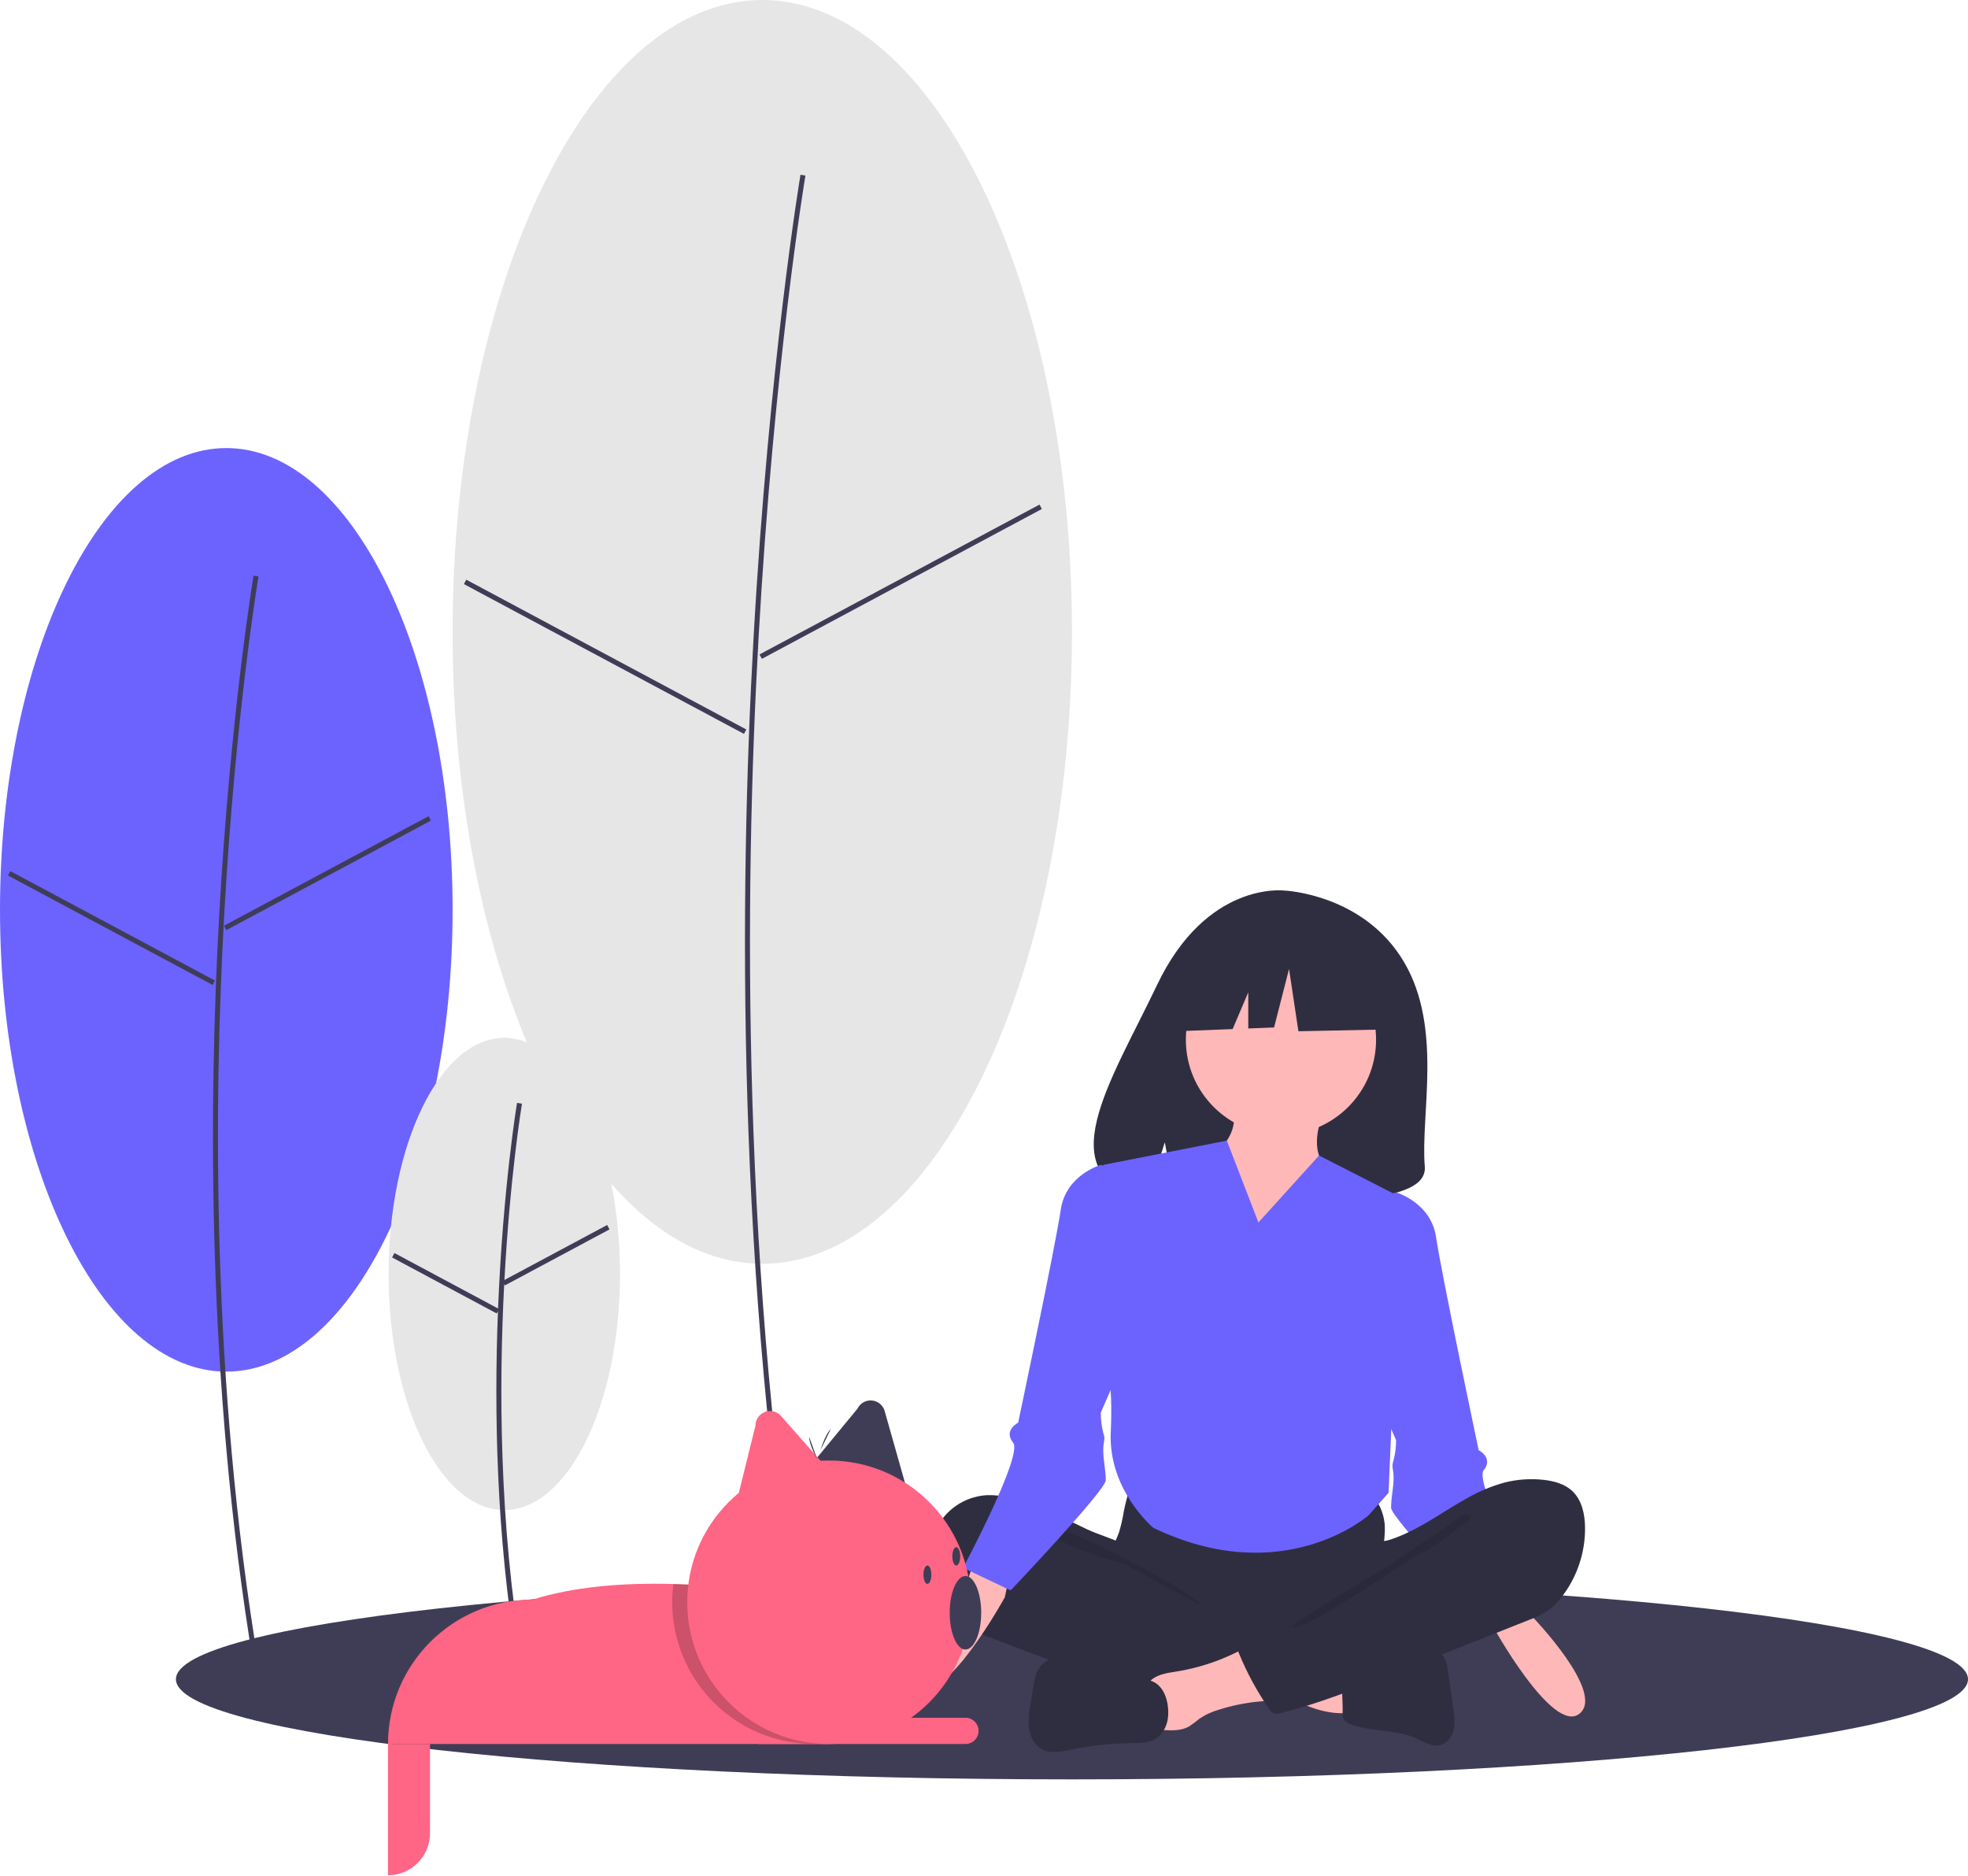
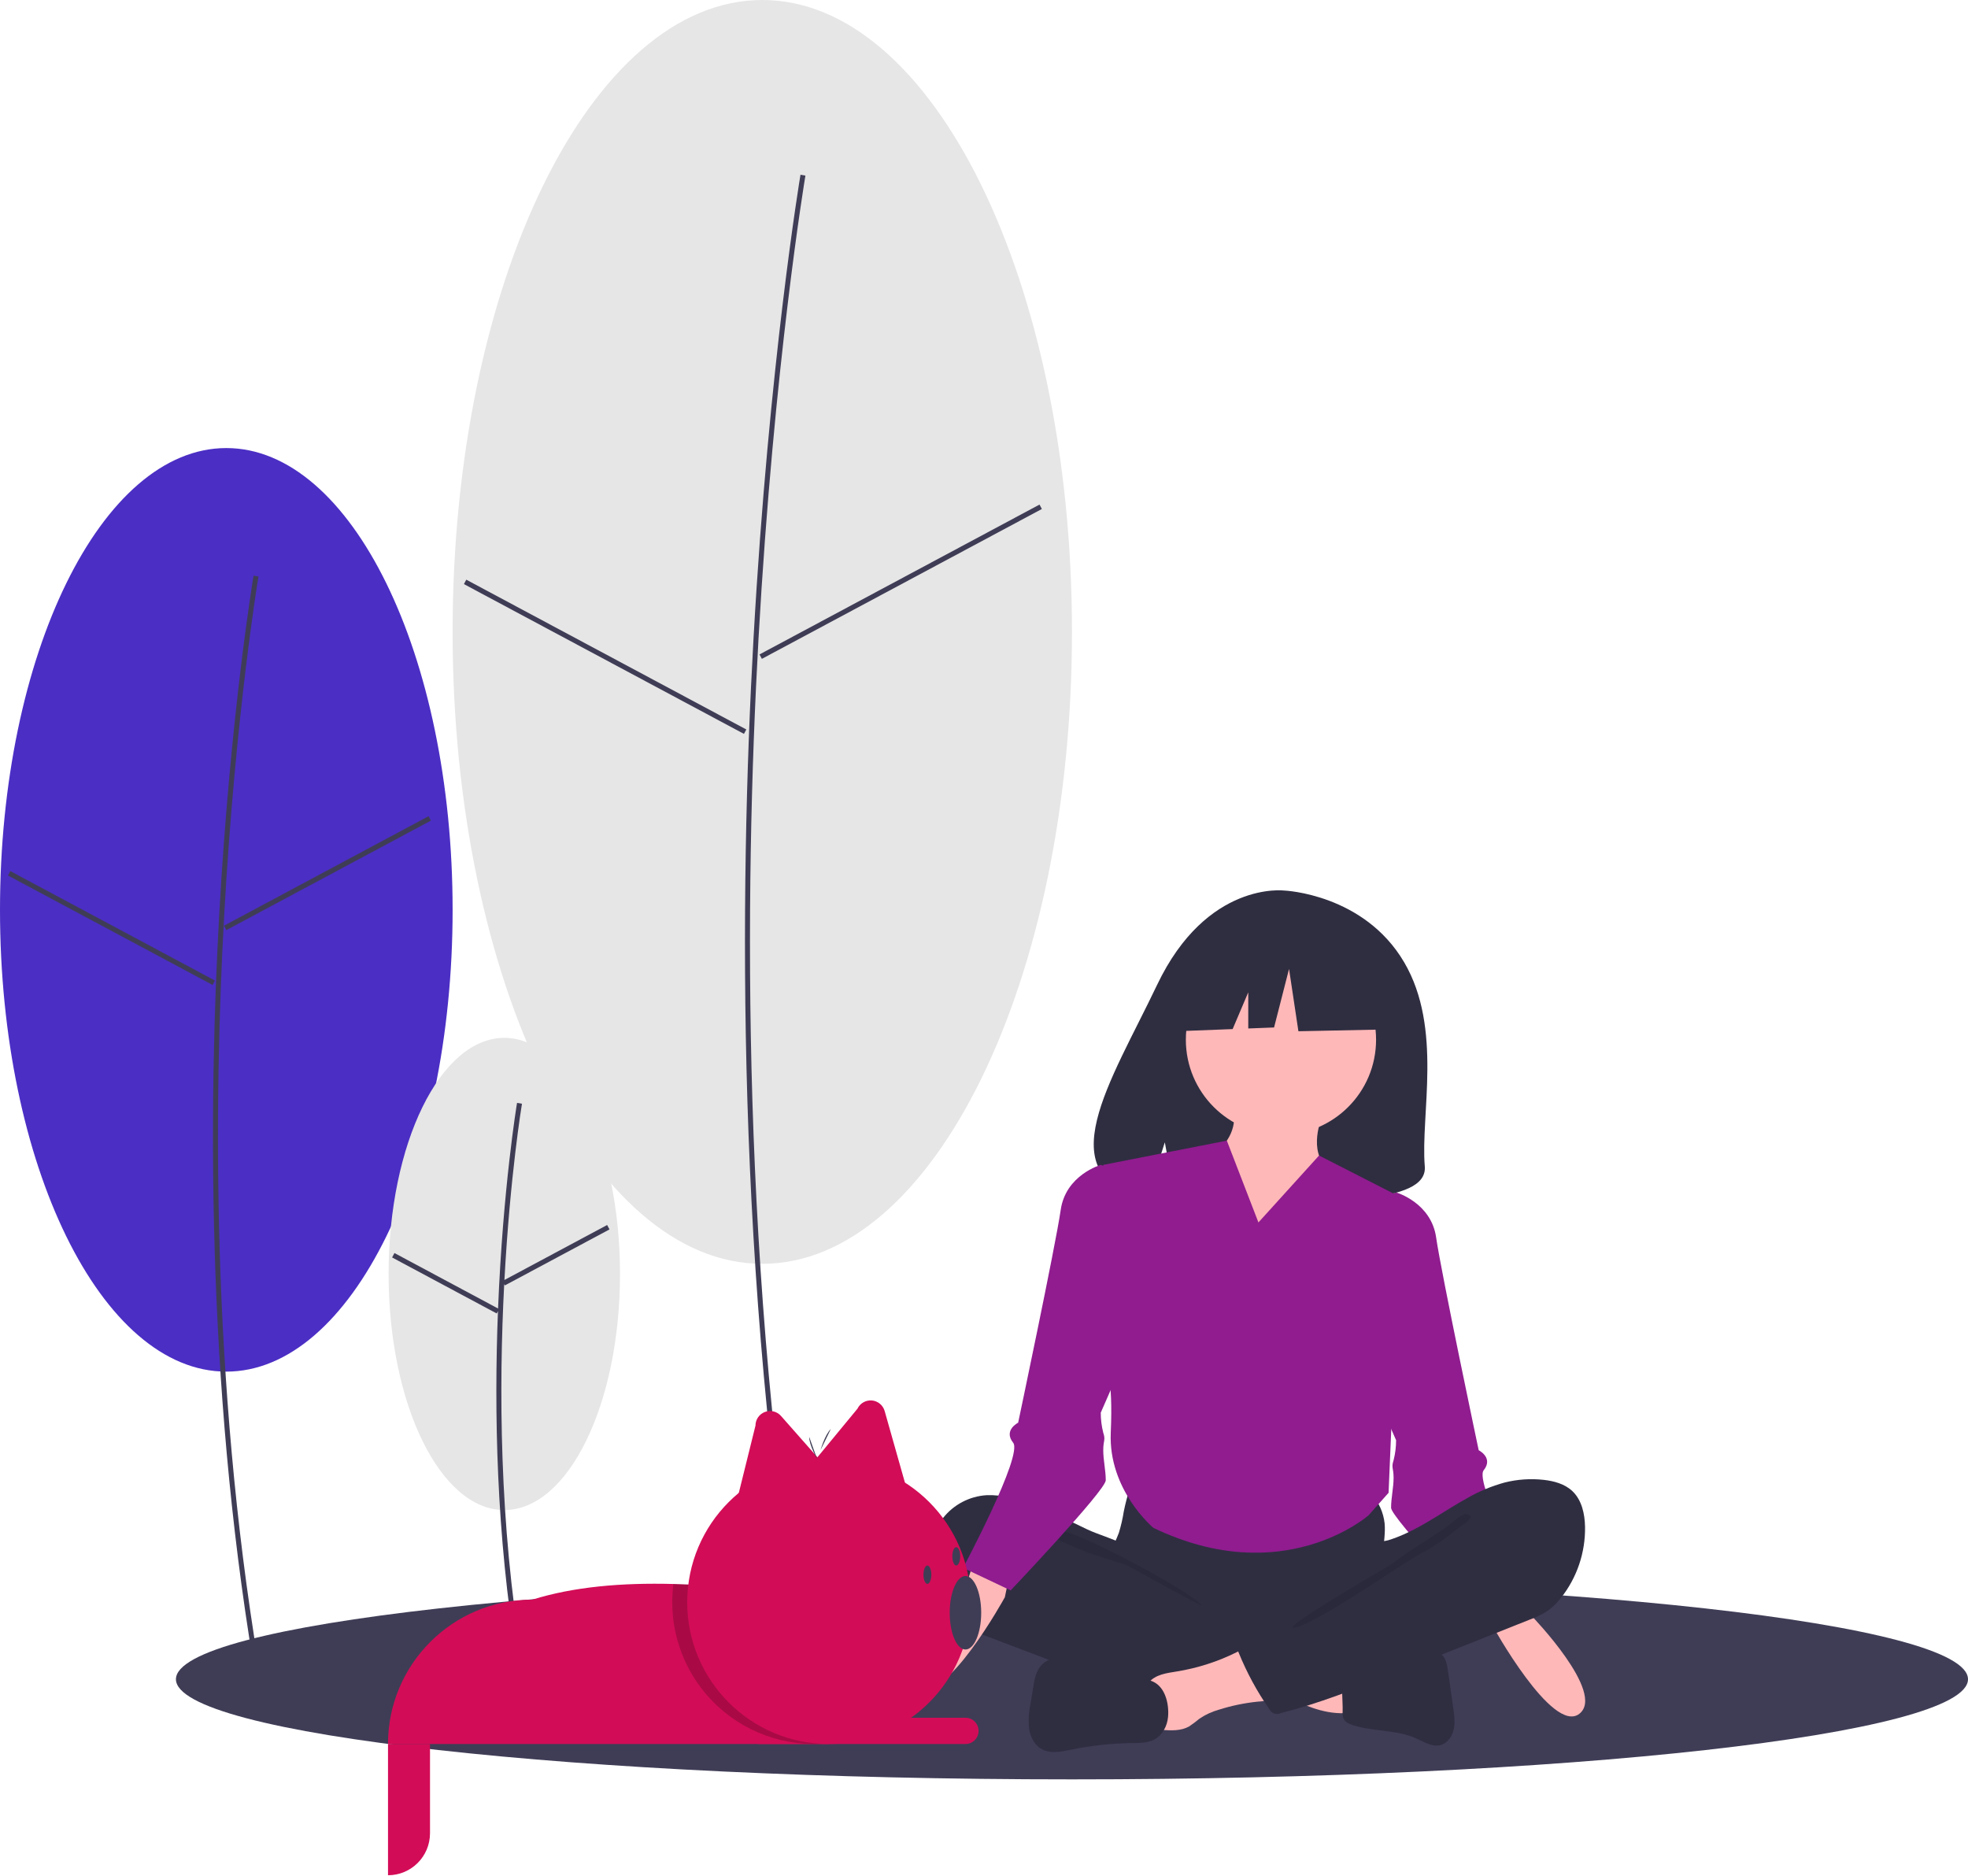
<svg xmlns="http://www.w3.org/2000/svg" data-name="Layer 1" width="786.295" height="749.197" viewBox="0 0 786.295 749.197">
  <ellipse cx="428.295" cy="670.89" rx="358" ry="40" fill="#3f3d56" />
  <path d="M812.694,702.031l6.174,19.023s29.736,30.721,18.981,39.048-34.884-35.568-34.884-35.568l-4.447-21.476Z" transform="translate(-206.8527 -75.40145)" fill="#ffb8b8" />
-   <path d="M755.647,554.792l9-3s14,4,16,18,17,85,17,85,6,3,2,8,20,50,20,50l-19,9s-38-40-38-44,1-8,1-12-1-4,0-7a32.167,32.167,0,0,0,1-8l-7-16Z" transform="translate(-206.8527 -75.40145)" fill="#6c63ff" />
-   <ellipse cx="90.418" cy="363.498" rx="90.418" ry="184.489" fill="#6c63ff" />
+   <path d="M755.647,554.792l9-3s14,4,16,18,17,85,17,85,6,3,2,8,20,50,20,50l-19,9s-38-40-38-44,1-8,1-12-1-4,0-7a32.167,32.167,0,0,0,1-8l-7-16Z" transform="translate(-206.8527 -75.40145)" fill="#901c8f" />
+   <ellipse cx="90.418" cy="363.498" rx="90.418" ry="184.489" fill="#4b2ec4" />
  <path d="M296.44,440.813c4.51-80.307,13.598-134.551,13.689-135.09l-1.972-.334c-.091.539-9.195,54.871-13.712,135.281-4.169,74.214-5.175,186.467,13.712,299.786l1.973-.328C291.275,627.001,292.279,514.918,296.44,440.813Z" transform="translate(-206.8527 -75.40145)" fill="#3f3d56" />
  <rect x="291.316" y="423.245" width="92.725" height="2" transform="translate(-367.0872 134.1508) rotate(-28.1569)" fill="#3f3d56" />
  <rect x="250.382" y="399.802" width="2" height="92.725" transform="translate(-467.4565 381.993) rotate(-61.8584)" fill="#3f3d56" />
  <ellipse cx="304.565" cy="252.458" rx="123.73" ry="252.458" fill="#e6e6e6" />
  <path d="M509.915,330.446c6.173-109.911,18.611-184.152,18.736-184.889l-1.972-.334c-.125.738-12.579,75.065-18.759,185.08-5.705,101.538-7.081,255.118,18.759,410.153l1.973-.328C502.844,585.284,504.218,431.875,509.915,330.446Z" transform="translate(-206.8527 -75.40145)" fill="#3f3d56" />
  <rect x="503.27" y="306.806" width="126.887" height="2" transform="translate(-285.037 228.4522) rotate(-28.1571)" fill="#3f3d56" />
  <rect x="447.623" y="274.358" width="2" height="126.887" transform="translate(-267.6919 498.664) rotate(-61.8584)" fill="#3f3d56" />
  <ellipse cx="201.491" cy="508.968" rx="46.229" ry="94.325" fill="#e6e6e6" />
  <path d="M408.303,588.433l.274.512,41.798-22.372-.943-1.764-41.041,21.967c2.271-41.801,6.916-69.863,7.01-70.415l-1.972-.334c-.102.603-5.621,33.927-7.58,82.145L364.455,576.016,363.512,577.78,405.309,600.152l.499-.933c-1.567,39.797-.689,89.56,7.62,139.41l1.973-.328C406.342,683.949,406.143,629.699,408.303,588.433Z" transform="translate(-206.8527 -75.40145)" fill="#3f3d56" />
  <path d="M767.884,459.866c-16.074-27.395-47.876-28.672-47.876-28.672s-30.989-3.997-50.868,37.726c-18.529,38.89-44.101,76.439-4.117,85.543l7.222-22.674,4.473,24.362a155.111,155.111,0,0,0,17.108.295c42.82-1.394,83.599.408,82.286-15.091C774.367,520.752,783.35,486.226,767.884,459.866Z" transform="translate(-206.8527 -75.40145)" fill="#2f2e41" />
  <path d="M655.842,679.301a61.24,61.24,0,0,1-1.949,8.463c-.956,2.712-2.432,5.22-3.307,7.96-2.787,8.734,1.077,18.472,7.247,25.213a40.722,40.722,0,0,0,19.887,11.911c5.566,1.412,11.354,1.615,17.091,1.812,15.885.543,32.178,1.029,47.229-4.12a81.72,81.72,0,0,0,13.722-6.288,10.287,10.287,0,0,0,3.56-2.828c1.148-1.649,1.295-3.786,1.285-5.801-.034-6.792-1.399-13.55-1.075-20.334.18-3.758.877-7.513.534-11.259a20.71,20.71,0,0,0-15.738-17.892c-4.27-.925-8.698-.421-13.046.001a329.789,329.789,0,0,1-33.951,1.531c-11.582-.075-23.093-1.858-34.617-2.044-3.408-.055-3.339,1.005-4.424,4.332A81.605,81.605,0,0,0,655.842,679.301Z" transform="translate(-206.8527 -75.40145)" fill="#2f2e41" />
  <path d="M610.552,673.78a33.989,33.989,0,0,0-9.533-1.022,24.06,24.06,0,0,0-17.379,9.114,24.491,24.491,0,0,0-4.711,19.177,40.533,40.533,0,0,0,3.777,10.412c2.528,5.175,5.56,10.338,10.241,13.655a39.737,39.737,0,0,0,9.038,4.339l24.65,9.367c3.626,1.378,7.253,2.756,10.915,4.034a211.899,211.899,0,0,0,57.013,11.432c5.919.356,11.928.454,17.702-.905a5.749,5.749,0,0,0,3.625-1.976,6.302,6.302,0,0,0,.81-2.699l1.517-10.711a9.047,9.047,0,0,0-.129-4.515c-.695-1.8-2.437-2.932-4.097-3.895-16.206-9.388-35.128-14.568-48.769-27.453-3.211-3.033-5.899-7.842-9.8-9.902-4.424-2.337-9.635-3.67-14.208-5.823C631.217,681.702,621.387,676.293,610.552,673.78Z" transform="translate(-206.8527 -75.40145)" fill="#2f2e41" />
  <path d="M635.162,688.22c8.713,2.754,45.498,21.832,51.804,28.493-.845.307-29.52-15.902-30.381-16.162-7.821-2.368-15.686-4.751-23.114-8.216-1.494-.697-9.707-3.973-9.335-5.875C624.555,684.314,633.615,687.731,635.162,688.22Z" transform="translate(-206.8527 -75.40145)" opacity="0.1" />
  <path d="M743.86,759.842a2.034,2.034,0,0,0,1.381-.41,2.165,2.165,0,0,0,.432-1.603l-.041-14.592c-4.16-1.999-8.813-2.64-13.381-3.256L710.94,737.108c.49.066-3.332,9.258-2.746,10.486,1.033,2.163,8.926,4.08,11.153,5.101C727.091,756.245,735.138,760.148,743.86,759.842Z" transform="translate(-206.8527 -75.40145)" fill="#ffb8b8" />
  <path d="M676.996,743.187c-4.024.646-8.515,1.218-11.121,4.377-3.305,4.006-1.898,9.979-.321,14.942a6.454,6.454,0,0,0,1.371,2.719c1.076,1.071,2.724,1.227,4.233,1.324,3.67.234,7.575.418,10.781-1.398a47.284,47.284,0,0,0,4.188-3.14,26.743,26.743,0,0,1,7.7-3.551,77.279,77.279,0,0,1,15.456-3.213,23.853,23.853,0,0,0,6.089-1.083,6.774,6.774,0,0,0,4.288-4.199c.743-2.652-.785-5.355-2.251-7.681-1.825-2.897-3.759-5.947-6.481-8.08-3.971-3.111-5.935-.723-9.935,1.268A83.779,83.779,0,0,1,676.996,743.187Z" transform="translate(-206.8527 -75.40145)" fill="#ffb8b8" />
  <path d="M666.481,746.842l-25.549-7.617a33.562,33.562,0,0,0-9.508-1.858c-3.24.002-6.63,1.074-8.732,3.562-1.981,2.345-2.548,5.551-3.042,8.591l-1.057,6.504a32.945,32.945,0,0,0-.592,9.988c.483,3.314,2.16,6.625,5.076,8.229,3.536,1.946,7.869.995,11.815.182a127.567,127.567,0,0,1,24.212-2.619c3.058-.037,6.266.002,8.968-1.443,3.212-1.717,5.134-5.348,5.464-9C674.039,755.806,672.203,748.548,666.481,746.842Z" transform="translate(-206.8527 -75.40145)" fill="#2f2e41" />
  <path d="M753.903,740.205c3.312-.586,6.235-2.484,9.409-3.605,4.467-1.577,9.308-1.577,14.041-1.56,1.737.006,3.588.046,5.034,1.017,2.085,1.4,2.619,4.202,2.974,6.702l2.139,15.088c.402,2.838.802,5.752.175,8.548s-2.517,5.492-5.268,6.213c-3.341.876-6.616-1.277-9.771-2.691-7.884-3.534-17.049-2.631-25.27-5.273-1.526-.49-3.16-1.24-3.782-2.728a6.257,6.257,0,0,1-.294-2.607c.141-4.85-.873-11.472.574-16.107C745.165,739.034,750.206,740.205,753.903,740.205Z" transform="translate(-206.8527 -75.40145)" fill="#2f2e41" />
  <path d="M807.971,667.707A43.998,43.998,0,0,1,823.6,666.63c4.178.464,8.483,1.637,11.534,4.554,3.713,3.55,4.906,9.041,5.006,14.201a44.614,44.614,0,0,1-9.56,28.335,25.588,25.588,0,0,1-5.466,5.307,35.846,35.846,0,0,1-7.112,3.457L762.798,744.446c-14.523,5.778-29.097,11.572-44.245,15.381a3.436,3.436,0,0,1-4.64-1.697,115.669,115.669,0,0,1-12.099-22.324,2.018,2.018,0,0,1-.156-1.672,1.984,1.984,0,0,1,.815-.7l39.046-22.629a39.471,39.471,0,0,0,7.947-5.523,19.897,19.897,0,0,0,4.08-5.73c.809-1.705.885-5.729,1.919-6.989,1.012-1.234,4.475-1.332,6.074-1.818a54.821,54.821,0,0,0,6.612-2.521c8.734-3.941,16.512-9.668,24.885-14.282A63.547,63.547,0,0,1,807.971,667.707Z" transform="translate(-206.8527 -75.40145)" fill="#2f2e41" />
  <path d="M785.835,684.606c-6.708,5.082-15.394,9.753-22.043,14.969-2.269,1.78-40.095,23.23-40.63,26.079,6.203,1.054,45.715-26.827,51.368-29.609s10.664-6.705,15.63-10.6c1.265-.992,6.629-3.976,2.996-5.085C791.11,679.737,787.346,683.59,785.835,684.606Z" transform="translate(-206.8527 -75.40145)" opacity="0.1" />
  <circle cx="511.795" cy="415.39" r="38" fill="#ffb8b8" />
  <path d="M734.647,522.792s-6,15,5,21-34,54-34,54l-20-58s17-6,14-22Z" transform="translate(-206.8527 -75.40145)" fill="#ffb8b8" />
-   <path d="M709.647,563.792l24.218-26.736,32.782,16.736-5,118-8,9s-34,30-86,5c0,0-18-15-17-38s-2-26-2-26l-1-81,49.371-9.688Z" transform="translate(-206.8527 -75.40145)" fill="#6c63ff" />
+   <path d="M709.647,563.792l24.218-26.736,32.782,16.736-5,118-8,9s-34,30-86,5c0,0-18-15-17-38s-2-26-2-26l-1-81,49.371-9.688Z" transform="translate(-206.8527 -75.40145)" fill="#901c8f" />
  <path d="M598.6,691.031l-6.174,19.023S562.69,740.775,573.445,749.102s34.884-35.568,34.884-35.568l4.447-21.476Z" transform="translate(-206.8527 -75.40145)" fill="#ffb8b8" />
-   <path d="M655.647,543.792l-9-3s-14,4-16,18-17,85-17,85-6,3-2,8-20,50-20,50l19,9s38-40,38-44-1-8-1-12,1-4,0-7a32.167,32.167,0,0,1-1-8l7-16Z" transform="translate(-206.8527 -75.40145)" fill="#6c63ff" />
+   <path d="M655.647,543.792l-9-3s-14,4-16,18-17,85-17,85-6,3-2,8-20,50-20,50l19,9s38-40,38-44-1-8-1-12,1-4,0-7a32.167,32.167,0,0,1-1-8l7-16Z" transform="translate(-206.8527 -75.40145)" fill="#901c8f" />
  <polygon points="553.925 381.823 522.506 365.224 479.119 372.014 470.142 412.005 492.488 411.138 498.73 396.446 498.73 410.895 509.041 410.495 515.026 387.105 518.766 412.005 555.421 411.25 553.925 381.823" fill="#2f2e41" />
-   <path d="M538.057,714.482v57.68h-176.18a57.683,57.683,0,0,1,57.68-57.68c16.52-5.15,35.62-6.79,56.34-6.25C495.447,708.732,516.437,711.182,538.057,714.482Z" transform="translate(-206.8527 -75.40145)" fill="#ff6584" />
+   <path d="M538.057,714.482v57.68h-176.18a57.683,57.683,0,0,1,57.68-57.68c16.52-5.15,35.62-6.79,56.34-6.25C495.447,708.732,516.437,711.182,538.057,714.482Z" transform="translate(-206.8527 -75.40145)" fill="#d30c57" />
  <path d="M306.037,684.178h82.847a5.244,5.244,0,0,1,5.244,5.244v0a5.244,5.244,0,0,1-5.244,5.244H306.037a0,0,0,0,1,0,0v-10.487A0,0,0,0,1,306.037,684.178Z" fill="#3f3d56" />
-   <path d="M527.238,665.12l22.206-26.918a5.829,5.829,0,0,1,10.865.931l8.757,30.918Z" transform="translate(-206.8527 -75.40145)" fill="#3f3d56" />
-   <path d="M500.305,678.829l8.39-33.872a5.829,5.829,0,0,1,10.2-3.857l21.261,24.096Z" transform="translate(-206.8527 -75.40145)" fill="#ff6584" />
-   <path d="M155.024,696.762h16.779a0,0,0,0,1,0,0v35.656a16.779,16.779,0,0,1-16.779,16.779h0a0,0,0,0,1,0,0V696.762A0,0,0,0,1,155.024,696.762Z" fill="#ff6584" />
-   <path d="M302.891,686.275h82.847a5.244,5.244,0,0,1,5.244,5.244v0a5.244,5.244,0,0,1-5.244,5.244H302.891a0,0,0,0,1,0,0V686.275A0,0,0,0,1,302.891,686.275Z" fill="#ff6584" />
+   <path d="M527.238,665.12l22.206-26.918a5.829,5.829,0,0,1,10.865.931l8.757,30.918Z" transform="translate(-206.8527 -75.40145)" fill="#d30c57" />
+   <path d="M500.305,678.829l8.39-33.872a5.829,5.829,0,0,1,10.2-3.857l21.261,24.096Z" transform="translate(-206.8527 -75.40145)" fill="#d30c57" />
+   <path d="M155.024,696.762h16.779a0,0,0,0,1,0,0v35.656a16.779,16.779,0,0,1-16.779,16.779h0a0,0,0,0,1,0,0V696.762A0,0,0,0,1,155.024,696.762Z" fill="#d30c57" />
+   <path d="M302.891,686.275h82.847a5.244,5.244,0,0,1,5.244,5.244v0a5.244,5.244,0,0,1-5.244,5.244H302.891a0,0,0,0,1,0,0V686.275A0,0,0,0,1,302.891,686.275Z" fill="#d30c57" />
  <path d="M538.057,714.482v57.36a56.645,56.645,0,0,1-62.16-63.61C495.447,708.732,516.437,711.182,538.057,714.482Z" transform="translate(-206.8527 -75.40145)" opacity="0.2" />
-   <circle cx="331.206" cy="640.132" r="56.63" fill="#ff6584" />
+   <circle cx="331.206" cy="640.132" r="56.63" fill="#d30c57" />
  <ellipse cx="385.738" cy="644.327" rx="6.292" ry="14.682" fill="#3f3d56" />
  <ellipse cx="370.532" cy="629.121" rx="1.573" ry="3.67" fill="#3f3d56" />
  <ellipse cx="382.068" cy="621.78" rx="1.573" ry="3.67" fill="#3f3d56" />
  <path d="M533.307,658.273s-3.147-5.475-3.147-8.815" transform="translate(-206.8527 -75.40145)" fill="#3f3d56" />
  <path d="M534.692,654.732s1.715-6.078,4.103-8.413" transform="translate(-206.8527 -75.40145)" fill="#3f3d56" />
</svg>
